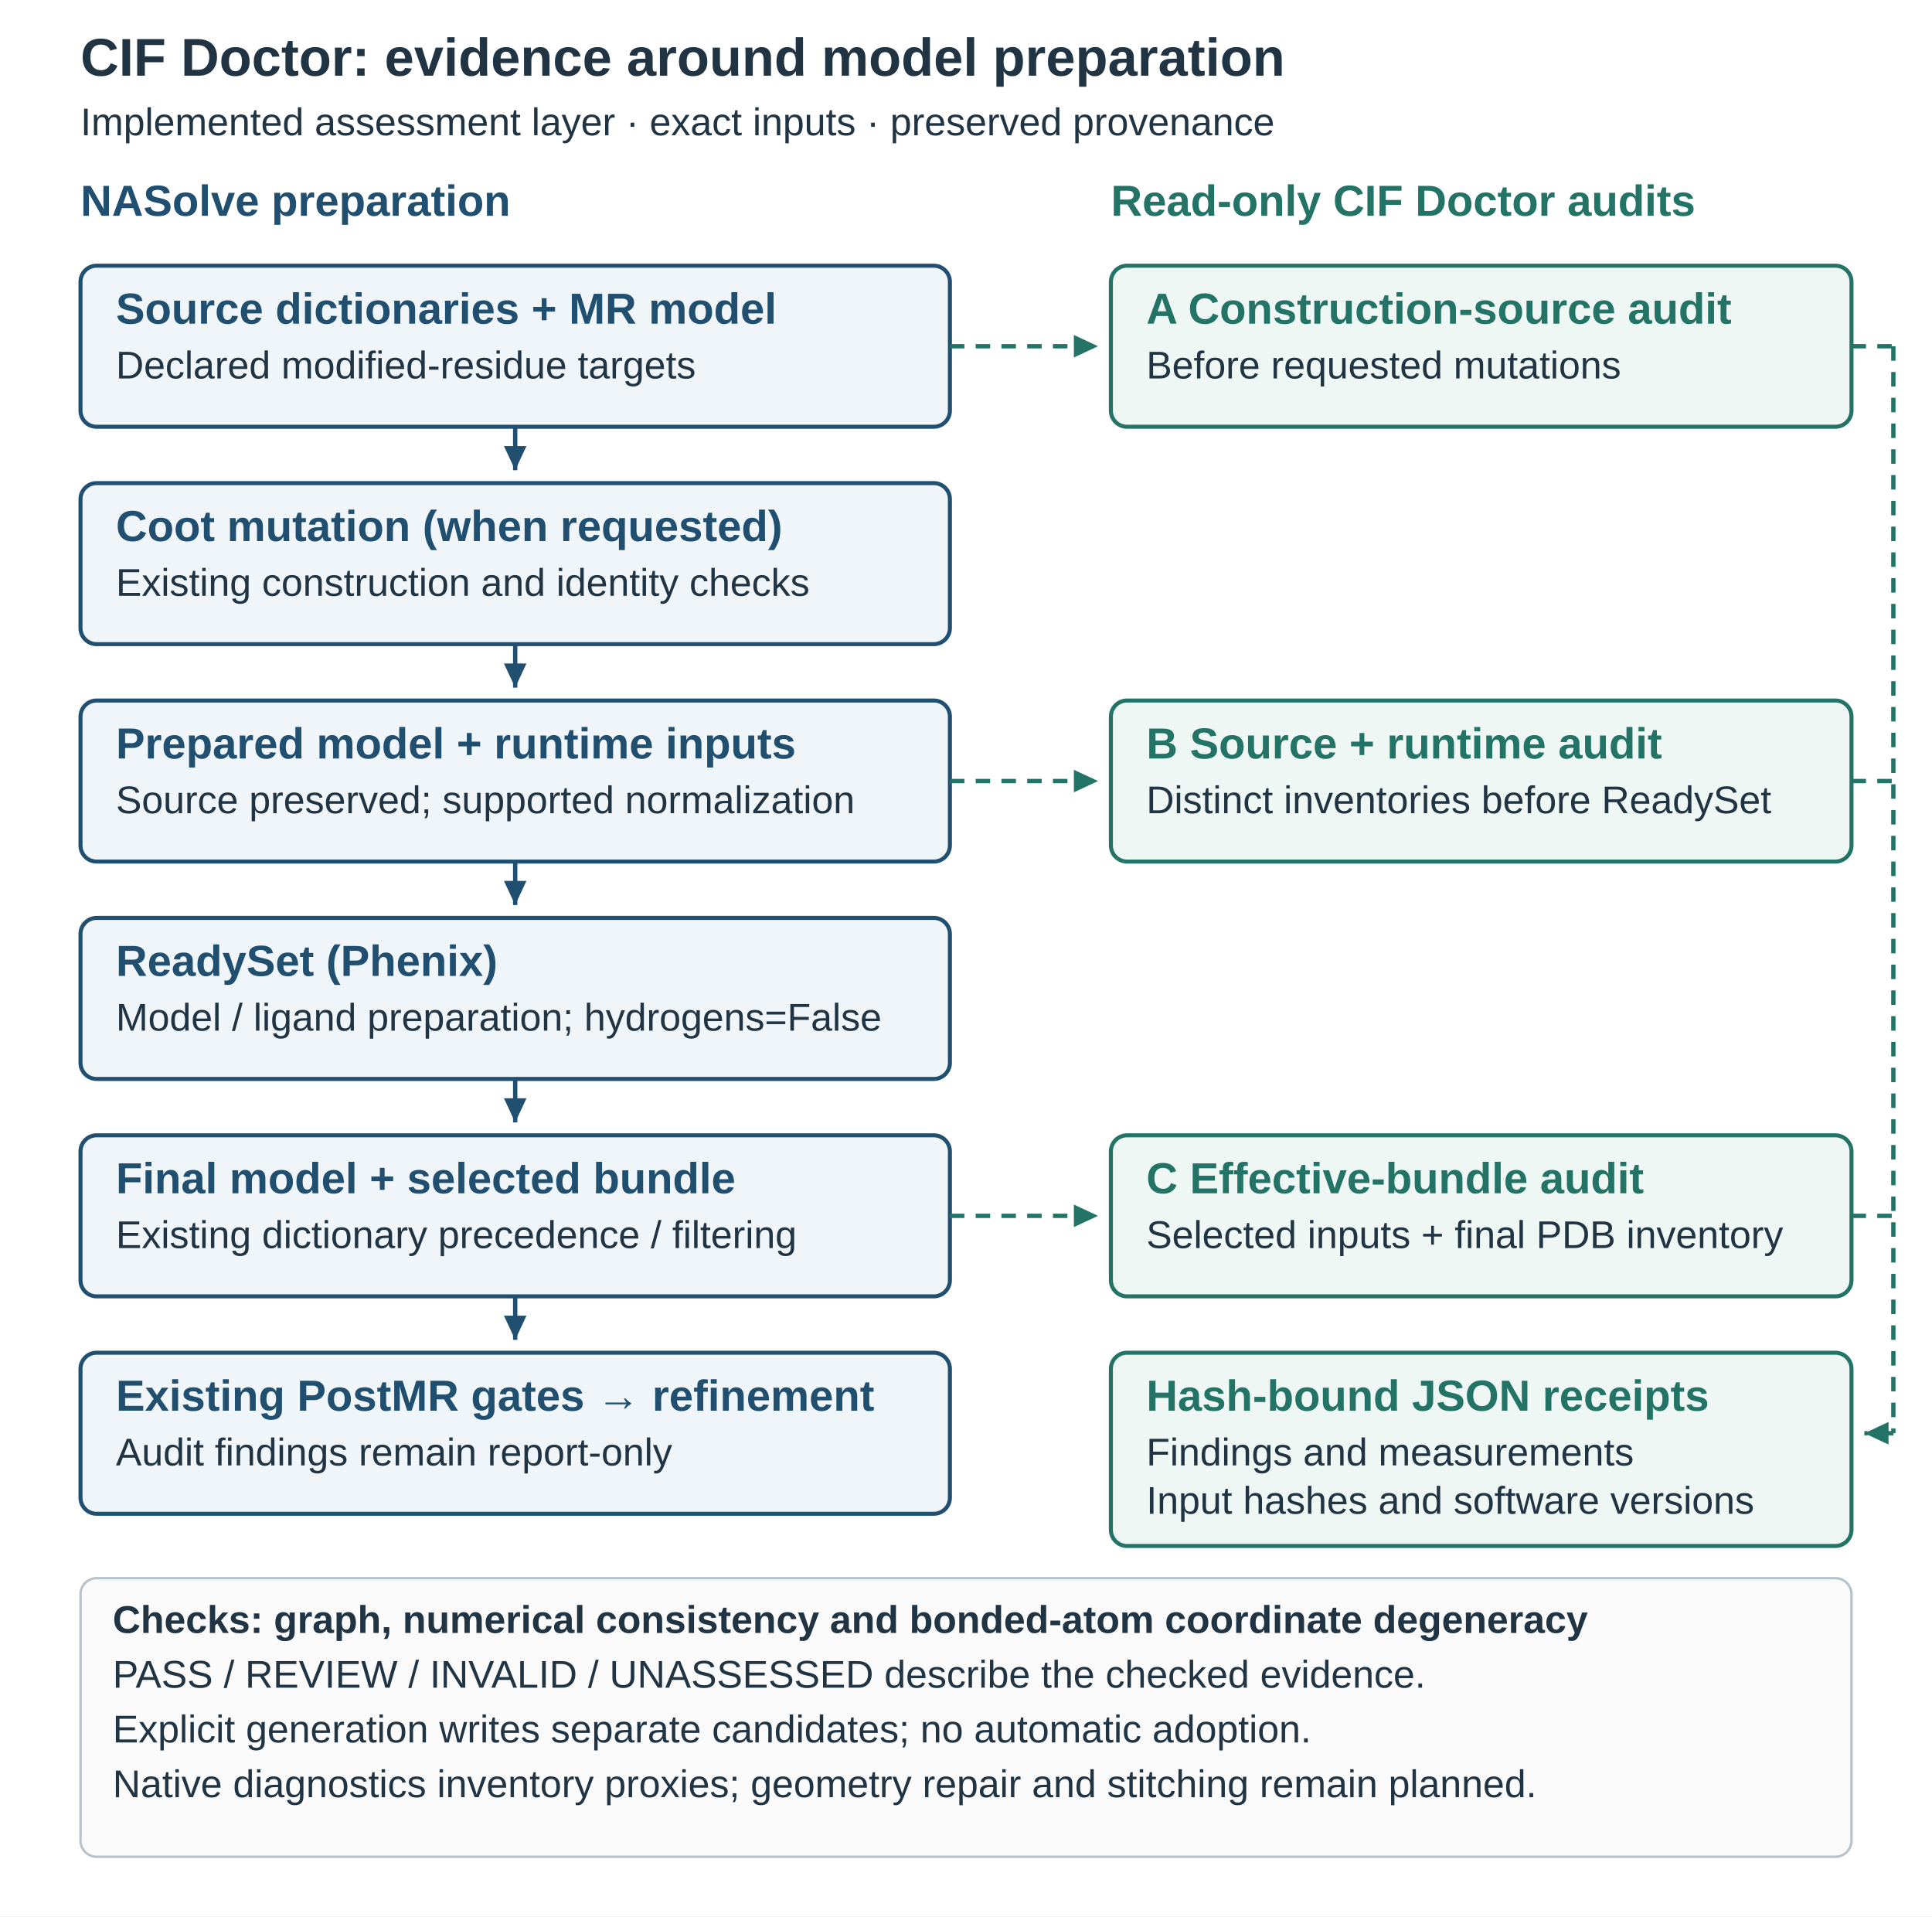
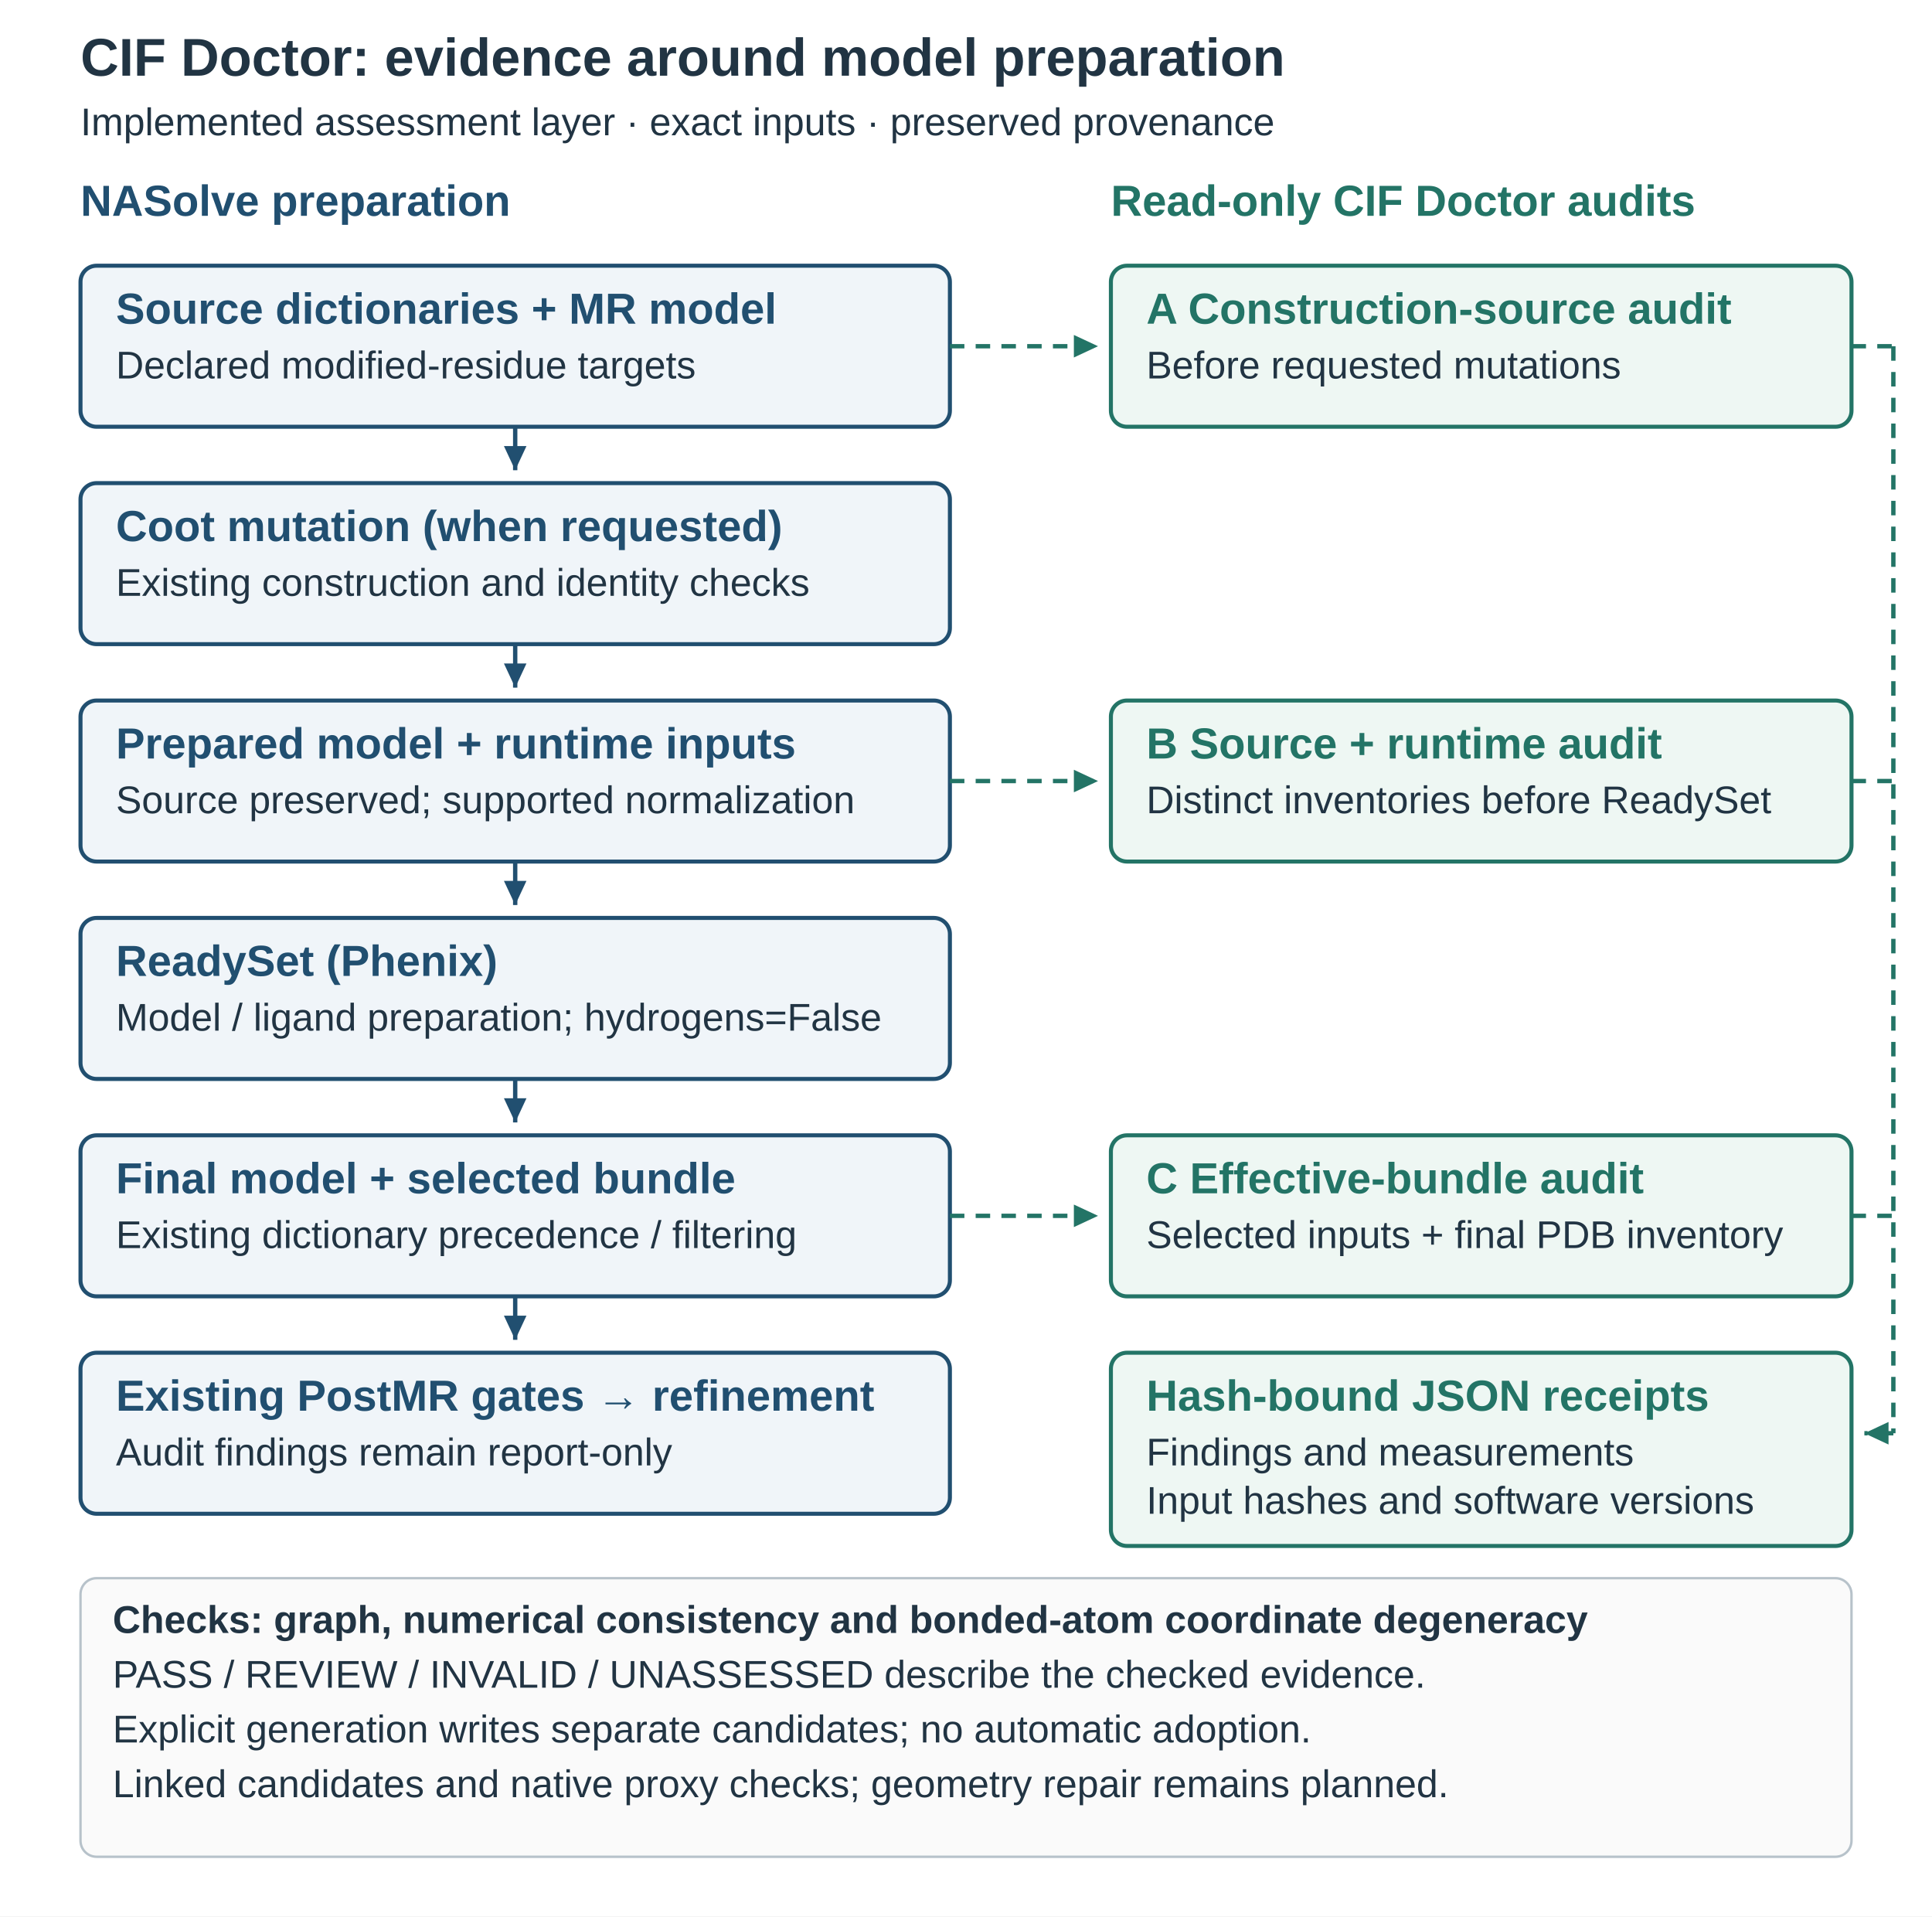
<svg xmlns="http://www.w3.org/2000/svg" width="180mm" height="178.5mm" viewBox="0 0 1200 1190" role="img" aria-labelledby="title description">
  <rect width="1200" height="1190" fill="white" />
  <text x="50" y="47" font-family="Arial, Helvetica, sans-serif" font-size="33" font-weight="bold" fill="#213443" text-anchor="start">CIF Doctor: evidence around model preparation</text>
  <text x="50" y="84" font-family="Arial, Helvetica, sans-serif" font-size="24" font-weight="normal" fill="#213443" text-anchor="start">Implemented assessment layer · exact inputs · preserved provenance</text>
  <text x="50" y="134" font-family="Arial, Helvetica, sans-serif" font-size="27" font-weight="bold" fill="#214f70" text-anchor="start">NASolve preparation</text>
  <text x="690" y="134" font-family="Arial, Helvetica, sans-serif" font-size="27" font-weight="bold" fill="#237466" text-anchor="start">Read-only CIF Doctor audits</text>
  <g id="source-inputs">
    <rect x="50" y="165" width="540" height="100" rx="10" fill="#f0f5f9" stroke="#214f70" stroke-width="2.5" />
    <text x="72" y="201" font-family="Arial, Helvetica, sans-serif" font-size="27" font-weight="bold" fill="#214f70" text-anchor="start">Source dictionaries + MR model</text>
    <text x="72" y="235" font-family="Arial, Helvetica, sans-serif" font-size="24" font-weight="normal" fill="#213443" text-anchor="start">Declared modified-residue targets</text>
  </g>
  <g id="coot-mutation">
    <rect x="50" y="300" width="540" height="100" rx="10" fill="#f0f5f9" stroke="#214f70" stroke-width="2.5" />
    <text x="72" y="336" font-family="Arial, Helvetica, sans-serif" font-size="27" font-weight="bold" fill="#214f70" text-anchor="start">Coot mutation (when requested)</text>
    <text x="72" y="370" font-family="Arial, Helvetica, sans-serif" font-size="24" font-weight="normal" fill="#213443" text-anchor="start">Existing construction and identity checks</text>
  </g>
  <g id="prepared-inputs">
    <rect x="50" y="435" width="540" height="100" rx="10" fill="#f0f5f9" stroke="#214f70" stroke-width="2.5" />
    <text x="72" y="471" font-family="Arial, Helvetica, sans-serif" font-size="27" font-weight="bold" fill="#214f70" text-anchor="start">Prepared model + runtime inputs</text>
    <text x="72" y="505" font-family="Arial, Helvetica, sans-serif" font-size="24" font-weight="normal" fill="#213443" text-anchor="start">Source preserved; supported normalization</text>
  </g>
  <g id="readyset">
    <rect x="50" y="570" width="540" height="100" rx="10" fill="#f0f5f9" stroke="#214f70" stroke-width="2.5" />
    <text x="72" y="606" font-family="Arial, Helvetica, sans-serif" font-size="27" font-weight="bold" fill="#214f70" text-anchor="start">ReadySet (Phenix)</text>
    <text x="72" y="640" font-family="Arial, Helvetica, sans-serif" font-size="24" font-weight="normal" fill="#213443" text-anchor="start">Model / ligand preparation; hydrogens=False</text>
  </g>
  <g id="effective-inputs">
    <rect x="50" y="705" width="540" height="100" rx="10" fill="#f0f5f9" stroke="#214f70" stroke-width="2.5" />
    <text x="72" y="741" font-family="Arial, Helvetica, sans-serif" font-size="27" font-weight="bold" fill="#214f70" text-anchor="start">Final model + selected bundle</text>
    <text x="72" y="775" font-family="Arial, Helvetica, sans-serif" font-size="24" font-weight="normal" fill="#213443" text-anchor="start">Existing dictionary precedence / filtering</text>
  </g>
  <g id="postmr-gates">
    <rect x="50" y="840" width="540" height="100" rx="10" fill="#f0f5f9" stroke="#214f70" stroke-width="2.5" />
    <text x="72" y="876" font-family="Arial, Helvetica, sans-serif" font-size="27" font-weight="bold" fill="#214f70" text-anchor="start">Existing PostMR gates → refinement</text>
    <text x="72" y="910" font-family="Arial, Helvetica, sans-serif" font-size="24" font-weight="normal" fill="#213443" text-anchor="start">Audit findings remain report-only</text>
  </g>
  <g id="preparation-flow-0">
    <path d="M 320.0 265.0 L 320.0 292.0" fill="none" stroke="#214f70" stroke-width="2.7" />
    <polygon points="320.0,292.0 313.0,277.0 327.0,277.0" fill="#214f70" />
  </g>
  <g id="preparation-flow-1">
    <path d="M 320.0 400.0 L 320.0 427.0" fill="none" stroke="#214f70" stroke-width="2.7" />
    <polygon points="320.0,427.0 313.0,412.0 327.0,412.0" fill="#214f70" />
  </g>
  <g id="preparation-flow-2">
    <path d="M 320.0 535.0 L 320.0 562.0" fill="none" stroke="#214f70" stroke-width="2.7" />
    <polygon points="320.0,562.0 313.0,547.0 327.0,547.0" fill="#214f70" />
  </g>
  <g id="preparation-flow-3">
    <path d="M 320.0 670.0 L 320.0 697.0" fill="none" stroke="#214f70" stroke-width="2.7" />
    <polygon points="320.0,697.0 313.0,682.0 327.0,682.0" fill="#214f70" />
  </g>
  <g id="preparation-flow-4">
    <path d="M 320.0 805.0 L 320.0 832.0" fill="none" stroke="#214f70" stroke-width="2.7" />
    <polygon points="320.0,832.0 313.0,817.0 327.0,817.0" fill="#214f70" />
  </g>
  <g id="mutation-audit">
    <rect x="690" y="165" width="460" height="100" rx="10" fill="#eef7f3" stroke="#237466" stroke-width="2.5" />
    <text x="712" y="201" font-family="Arial, Helvetica, sans-serif" font-size="27" font-weight="bold" fill="#237466" text-anchor="start">A  Construction-source audit</text>
    <text x="712" y="235" font-family="Arial, Helvetica, sans-serif" font-size="24" font-weight="normal" fill="#213443" text-anchor="start">Before requested mutations</text>
  </g>
  <g id="audit-branch-mutation-audit">
    <path d="M 590.0 215.0 L 599.0 215.0" fill="none" stroke="#237466" stroke-width="2.7" />
    <path d="M 606.0 215.0 L 615.0 215.0" fill="none" stroke="#237466" stroke-width="2.7" />
    <path d="M 622.0 215.0 L 631.0 215.0" fill="none" stroke="#237466" stroke-width="2.7" />
    <path d="M 638.0 215.0 L 647.0 215.0" fill="none" stroke="#237466" stroke-width="2.7" />
    <path d="M 654.0 215.0 L 663.0 215.0" fill="none" stroke="#237466" stroke-width="2.7" />
    <path d="M 670.0 215.0 L 679.0 215.0" fill="none" stroke="#237466" stroke-width="2.7" />
    <polygon points="682.0,215.0 667.0,222.0 667.0,208.0" fill="#237466" />
  </g>
  <g id="source-runtime-audit">
    <rect x="690" y="435" width="460" height="100" rx="10" fill="#eef7f3" stroke="#237466" stroke-width="2.5" />
    <text x="712" y="471" font-family="Arial, Helvetica, sans-serif" font-size="27" font-weight="bold" fill="#237466" text-anchor="start">B  Source + runtime audit</text>
    <text x="712" y="505" font-family="Arial, Helvetica, sans-serif" font-size="24" font-weight="normal" fill="#213443" text-anchor="start">Distinct inventories before ReadySet</text>
  </g>
  <g id="audit-branch-source-runtime-audit">
    <path d="M 590.0 485.0 L 599.0 485.0" fill="none" stroke="#237466" stroke-width="2.7" />
    <path d="M 606.0 485.0 L 615.0 485.0" fill="none" stroke="#237466" stroke-width="2.7" />
    <path d="M 622.0 485.0 L 631.0 485.0" fill="none" stroke="#237466" stroke-width="2.7" />
    <path d="M 638.0 485.0 L 647.0 485.0" fill="none" stroke="#237466" stroke-width="2.7" />
    <path d="M 654.0 485.0 L 663.0 485.0" fill="none" stroke="#237466" stroke-width="2.7" />
    <path d="M 670.0 485.0 L 679.0 485.0" fill="none" stroke="#237466" stroke-width="2.7" />
    <polygon points="682.0,485.0 667.0,492.0 667.0,478.0" fill="#237466" />
  </g>
  <g id="effective-audit">
    <rect x="690" y="705" width="460" height="100" rx="10" fill="#eef7f3" stroke="#237466" stroke-width="2.5" />
    <text x="712" y="741" font-family="Arial, Helvetica, sans-serif" font-size="27" font-weight="bold" fill="#237466" text-anchor="start">C  Effective-bundle audit</text>
    <text x="712" y="775" font-family="Arial, Helvetica, sans-serif" font-size="24" font-weight="normal" fill="#213443" text-anchor="start">Selected inputs + final PDB inventory</text>
  </g>
  <g id="audit-branch-effective-audit">
    <path d="M 590.0 755.0 L 599.0 755.0" fill="none" stroke="#237466" stroke-width="2.7" />
    <path d="M 606.0 755.0 L 615.0 755.0" fill="none" stroke="#237466" stroke-width="2.7" />
    <path d="M 622.0 755.0 L 631.0 755.0" fill="none" stroke="#237466" stroke-width="2.7" />
    <path d="M 638.0 755.0 L 647.0 755.0" fill="none" stroke="#237466" stroke-width="2.7" />
    <path d="M 654.0 755.0 L 663.0 755.0" fill="none" stroke="#237466" stroke-width="2.7" />
    <path d="M 670.0 755.0 L 679.0 755.0" fill="none" stroke="#237466" stroke-width="2.7" />
    <polygon points="682.0,755.0 667.0,762.0 667.0,748.0" fill="#237466" />
  </g>
  <g id="json-receipts">
    <rect x="690" y="840" width="460" height="120" rx="10" fill="#eef7f3" stroke="#237466" stroke-width="2.5" />
    <text x="712" y="876" font-family="Arial, Helvetica, sans-serif" font-size="27" font-weight="bold" fill="#237466" text-anchor="start">Hash-bound JSON receipts</text>
    <text x="712" y="910" font-family="Arial, Helvetica, sans-serif" font-size="24" font-weight="normal" fill="#213443" text-anchor="start">Findings and measurements</text>
    <text x="712" y="940" font-family="Arial, Helvetica, sans-serif" font-size="24" font-weight="normal" fill="#213443" text-anchor="start">Input hashes and software versions</text>
  </g>
  <g id="mutation-to-receipts">
    <path d="M 1150.0 215.0 L 1159.0 215.0" fill="none" stroke="#237466" stroke-width="2.7" />
    <path d="M 1166.0 215.0 L 1175.0 215.0" fill="none" stroke="#237466" stroke-width="2.7" />
    <path d="M 1176.0 215.0 L 1176.0 224.0" fill="none" stroke="#237466" stroke-width="2.7" />
    <path d="M 1176.0 231.0 L 1176.0 240.0" fill="none" stroke="#237466" stroke-width="2.7" />
    <path d="M 1176.0 247.0 L 1176.0 256.0" fill="none" stroke="#237466" stroke-width="2.7" />
    <path d="M 1176.0 263.0 L 1176.0 272.0" fill="none" stroke="#237466" stroke-width="2.7" />
    <path d="M 1176.0 279.0 L 1176.0 288.0" fill="none" stroke="#237466" stroke-width="2.7" />
    <path d="M 1176.0 295.0 L 1176.0 304.0" fill="none" stroke="#237466" stroke-width="2.7" />
    <path d="M 1176.0 311.0 L 1176.0 320.0" fill="none" stroke="#237466" stroke-width="2.7" />
    <path d="M 1176.0 327.0 L 1176.0 336.0" fill="none" stroke="#237466" stroke-width="2.7" />
    <path d="M 1176.0 343.0 L 1176.0 352.0" fill="none" stroke="#237466" stroke-width="2.7" />
    <path d="M 1176.0 359.0 L 1176.0 368.0" fill="none" stroke="#237466" stroke-width="2.7" />
    <path d="M 1176.0 375.0 L 1176.0 384.0" fill="none" stroke="#237466" stroke-width="2.7" />
    <path d="M 1176.0 391.0 L 1176.0 400.0" fill="none" stroke="#237466" stroke-width="2.7" />
    <path d="M 1176.0 407.0 L 1176.0 416.0" fill="none" stroke="#237466" stroke-width="2.7" />
    <path d="M 1176.0 423.0 L 1176.0 432.0" fill="none" stroke="#237466" stroke-width="2.7" />
    <path d="M 1176.0 439.0 L 1176.0 448.0" fill="none" stroke="#237466" stroke-width="2.7" />
    <path d="M 1176.0 455.0 L 1176.0 464.0" fill="none" stroke="#237466" stroke-width="2.7" />
    <path d="M 1176.0 471.0 L 1176.0 480.0" fill="none" stroke="#237466" stroke-width="2.7" />
    <path d="M 1176.0 487.0 L 1176.0 496.0" fill="none" stroke="#237466" stroke-width="2.7" />
    <path d="M 1176.0 503.0 L 1176.0 512.0" fill="none" stroke="#237466" stroke-width="2.7" />
    <path d="M 1176.0 519.0 L 1176.0 528.0" fill="none" stroke="#237466" stroke-width="2.7" />
    <path d="M 1176.0 535.0 L 1176.0 544.0" fill="none" stroke="#237466" stroke-width="2.7" />
    <path d="M 1176.0 551.0 L 1176.0 560.0" fill="none" stroke="#237466" stroke-width="2.7" />
    <path d="M 1176.0 567.0 L 1176.0 576.0" fill="none" stroke="#237466" stroke-width="2.7" />
    <path d="M 1176.0 583.0 L 1176.0 592.0" fill="none" stroke="#237466" stroke-width="2.7" />
    <path d="M 1176.0 599.0 L 1176.0 608.0" fill="none" stroke="#237466" stroke-width="2.7" />
    <path d="M 1176.0 615.0 L 1176.0 624.0" fill="none" stroke="#237466" stroke-width="2.7" />
    <path d="M 1176.0 631.0 L 1176.0 640.0" fill="none" stroke="#237466" stroke-width="2.7" />
    <path d="M 1176.0 647.0 L 1176.0 656.0" fill="none" stroke="#237466" stroke-width="2.7" />
    <path d="M 1176.0 663.0 L 1176.0 672.0" fill="none" stroke="#237466" stroke-width="2.7" />
    <path d="M 1176.0 679.0 L 1176.0 688.0" fill="none" stroke="#237466" stroke-width="2.7" />
    <path d="M 1176.0 695.0 L 1176.0 704.0" fill="none" stroke="#237466" stroke-width="2.7" />
    <path d="M 1176.0 711.0 L 1176.0 720.0" fill="none" stroke="#237466" stroke-width="2.7" />
    <path d="M 1176.0 727.0 L 1176.0 736.0" fill="none" stroke="#237466" stroke-width="2.7" />
    <path d="M 1176.0 743.0 L 1176.0 752.0" fill="none" stroke="#237466" stroke-width="2.7" />
    <path d="M 1176.0 759.0 L 1176.0 768.0" fill="none" stroke="#237466" stroke-width="2.7" />
    <path d="M 1176.0 775.0 L 1176.0 784.0" fill="none" stroke="#237466" stroke-width="2.7" />
    <path d="M 1176.0 791.0 L 1176.0 800.0" fill="none" stroke="#237466" stroke-width="2.7" />
    <path d="M 1176.0 807.0 L 1176.0 816.0" fill="none" stroke="#237466" stroke-width="2.7" />
    <path d="M 1176.0 823.0 L 1176.0 832.0" fill="none" stroke="#237466" stroke-width="2.7" />
    <path d="M 1176.0 839.0 L 1176.0 848.0" fill="none" stroke="#237466" stroke-width="2.7" />
    <path d="M 1176.0 855.0 L 1176.0 864.0" fill="none" stroke="#237466" stroke-width="2.7" />
    <path d="M 1176.0 871.0 L 1176.0 880.0" fill="none" stroke="#237466" stroke-width="2.7" />
    <path d="M 1176.0 887.0 L 1176.0 890.0" fill="none" stroke="#237466" stroke-width="2.7" />
    <path d="M 1176.0 890.0 L 1167.0 890.0" fill="none" stroke="#237466" stroke-width="2.7" />
    <path d="M 1160.0 890.0 L 1158.0 890.0" fill="none" stroke="#237466" stroke-width="2.7" />
    <polygon points="1158.0,890.0 1173.0,883.0 1173.0,897.0" fill="#237466" />
  </g>
  <g id="source-to-receipts">
    <path d="M 1150.0 485.0 L 1159.0 485.0" fill="none" stroke="#237466" stroke-width="2.7" />
    <path d="M 1166.0 485.0 L 1175.0 485.0" fill="none" stroke="#237466" stroke-width="2.7" />
  </g>
  <g id="effective-to-receipts">
    <path d="M 1150.0 755.0 L 1159.0 755.0" fill="none" stroke="#237466" stroke-width="2.7" />
    <path d="M 1166.0 755.0 L 1175.0 755.0" fill="none" stroke="#237466" stroke-width="2.7" />
  </g>
  <g id="scope-notes">
    <rect x="50" y="980" width="1100" height="173" rx="10" fill="#fafafa" stroke="#b7c2ca" stroke-width="1.5" />
    <text x="70" y="1014" font-family="Arial, Helvetica, sans-serif" font-size="24" font-weight="bold" fill="#213443" text-anchor="start">Checks: graph, numerical consistency and bonded-atom coordinate degeneracy</text>
    <text x="70" y="1048" font-family="Arial, Helvetica, sans-serif" font-size="24" font-weight="normal" fill="#213443" text-anchor="start">PASS / REVIEW / INVALID / UNASSESSED describe the checked evidence.</text>
    <text x="70" y="1082" font-family="Arial, Helvetica, sans-serif" font-size="24" font-weight="normal" fill="#213443" text-anchor="start">Explicit generation writes separate candidates; no automatic adoption.</text>
-     <text x="70" y="1116" font-family="Arial, Helvetica, sans-serif" font-size="24" font-weight="normal" fill="#213443" text-anchor="start">Native diagnostics inventory proxies; geometry repair and stitching remain planned.</text>
+     <text x="70" y="1116" font-family="Arial, Helvetica, sans-serif" font-size="24" font-weight="normal" fill="#213443" text-anchor="start">Linked candidates and native proxy checks; geometry repair remains planned.</text>
  </g>
</svg>
